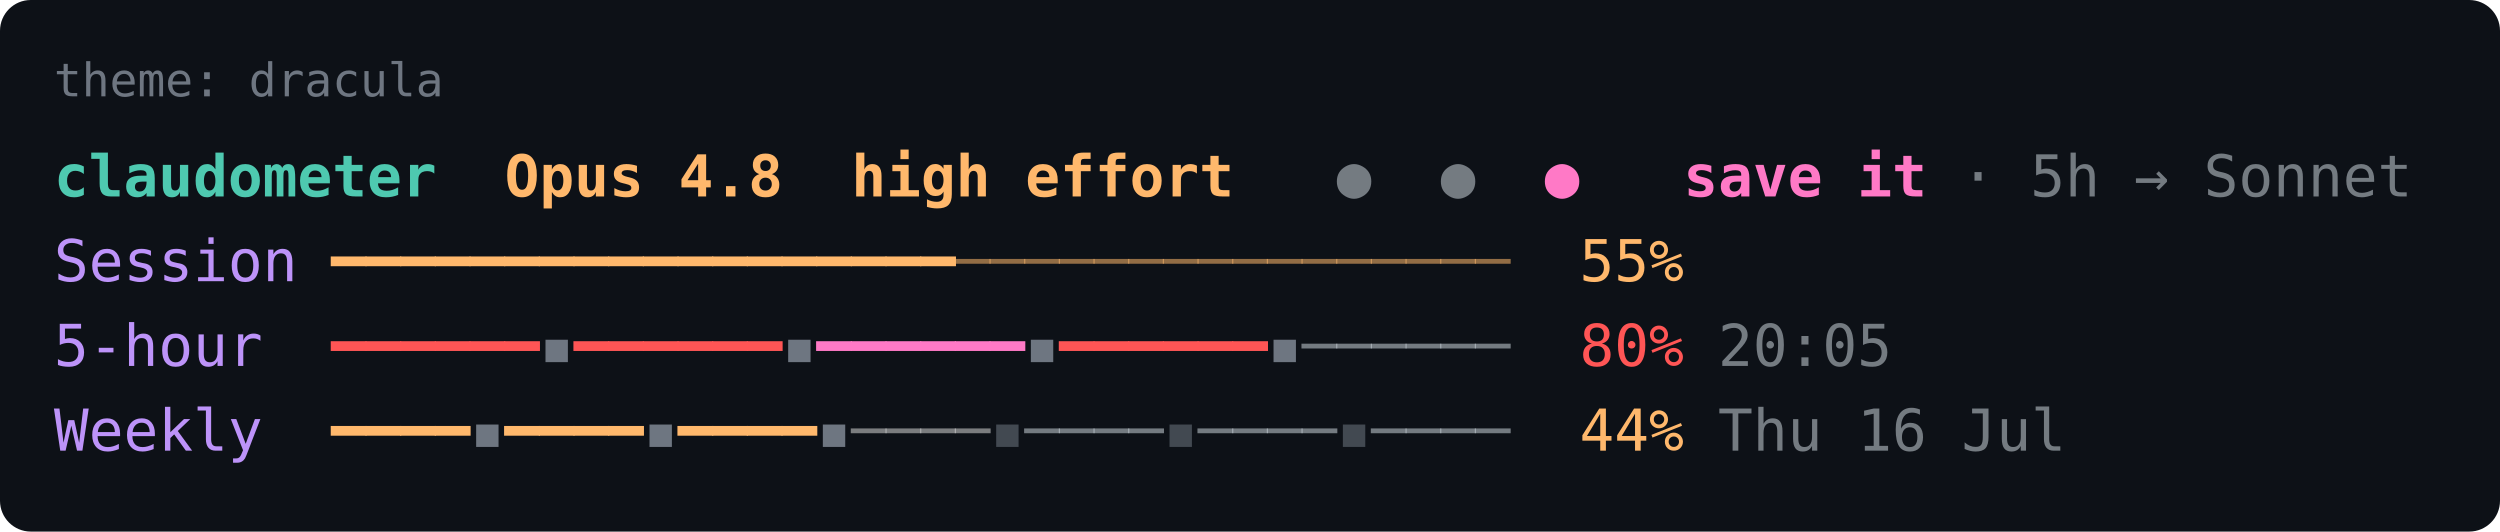
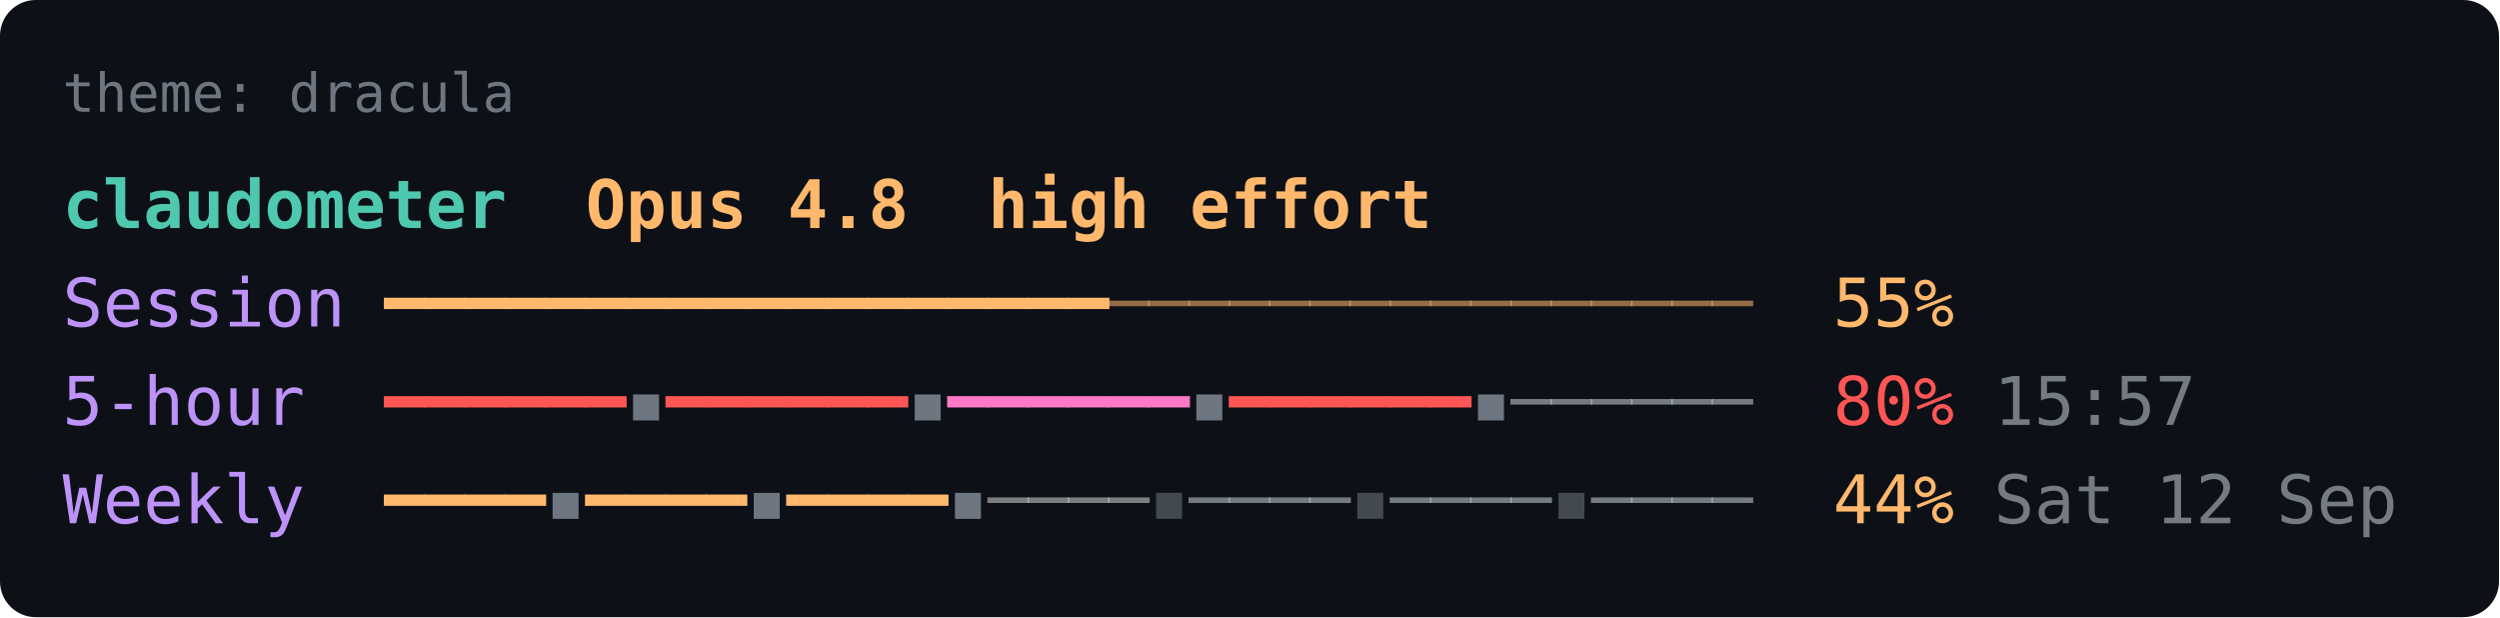
- <svg xmlns="http://www.w3.org/2000/svg" width="649" height="138" viewBox="0 0 649 138" font-family="ui-monospace,SFMono-Regular,Menlo,Consolas,monospace" font-size="15">
-   <rect width="649" height="138" rx="8" fill="#0d1117" />
+ <svg xmlns="http://www.w3.org/2000/svg" width="559" height="138" viewBox="0 0 559 138" font-family="ui-monospace,SFMono-Regular,Menlo,Consolas,monospace" font-size="15">
+   <rect width="559" height="138" rx="8" fill="#0d1117" />
  <text x="14.0" y="25.0" font-size="12" fill="#6e7681">theme: dracula</text>
  <text y="51" xml:space="preserve">
    <tspan x="14.0" fill="#4ec9b0" font-weight="bold">claudometer</tspan>
    <tspan x="113.0" fill="#c9d1d9">  </tspan>
    <tspan x="131.0" fill="#ffb86c" font-weight="bold">Opus 4.8</tspan>
    <tspan x="203.0" fill="#c9d1d9">  </tspan>
    <tspan x="221.0" fill="#ffb86c" font-weight="bold">high effort</tspan>
-     <tspan x="320.0" fill="#c9d1d9">   </tspan>
-     <tspan x="347.0" fill="#c9d1d9" fill-opacity="0.55">●</tspan>
-     <tspan x="365.0" fill="#c9d1d9"> </tspan>
-     <tspan x="374.0" fill="#c9d1d9" fill-opacity="0.55">●</tspan>
-     <tspan x="392.0" fill="#c9d1d9"> </tspan>
-     <tspan x="401.0" fill="#ff79c6">●</tspan>
-     <tspan x="419.0" fill="#c9d1d9">  </tspan>
-     <tspan x="437.0" fill="#ff79c6" font-weight="bold">save it</tspan>
-     <tspan x="500.0" fill="#c9d1d9"> </tspan>
-     <tspan x="509.0" fill="#c9d1d9" fill-opacity="0.55">· 5h</tspan>
-     <tspan x="545.0" fill="#c9d1d9"> </tspan>
-     <tspan x="554.0" fill="#c9d1d9" fill-opacity="0.55">→ Sonnet</tspan>
  </text>
  <text y="73" xml:space="preserve">
    <tspan x="14.0" fill="#bd93f9">Session</tspan>
    <tspan x="77.0" fill="#c9d1d9"> </tspan>
    <tspan x="86.0" fill="#ffb86c">━</tspan>
    <tspan x="95.0" fill="#ffb86c">━</tspan>
    <tspan x="104.0" fill="#ffb86c">━</tspan>
    <tspan x="113.0" fill="#ffb86c">━</tspan>
    <tspan x="122.0" fill="#ffb86c">━</tspan>
    <tspan x="131.0" fill="#ffb86c">━</tspan>
    <tspan x="140.0" fill="#ffb86c">━</tspan>
    <tspan x="149.0" fill="#ffb86c">━</tspan>
    <tspan x="158.0" fill="#ffb86c">━</tspan>
    <tspan x="167.0" fill="#ffb86c">━</tspan>
    <tspan x="176.0" fill="#ffb86c">━</tspan>
    <tspan x="185.0" fill="#ffb86c">━</tspan>
    <tspan x="194.0" fill="#ffb86c">━</tspan>
    <tspan x="203.0" fill="#ffb86c">━</tspan>
    <tspan x="212.0" fill="#ffb86c">━</tspan>
    <tspan x="221.0" fill="#ffb86c">━</tspan>
    <tspan x="230.0" fill="#ffb86c">━</tspan>
    <tspan x="239.0" fill="#ffb86c">━</tspan>
    <tspan x="248.0" fill="#ffb86c" fill-opacity="0.55">─</tspan>
    <tspan x="257.0" fill="#ffb86c" fill-opacity="0.55">─</tspan>
    <tspan x="266.0" fill="#ffb86c" fill-opacity="0.55">─</tspan>
    <tspan x="275.0" fill="#ffb86c" fill-opacity="0.55">─</tspan>
    <tspan x="284.0" fill="#ffb86c" fill-opacity="0.55">─</tspan>
    <tspan x="293.0" fill="#ffb86c" fill-opacity="0.55">─</tspan>
    <tspan x="302.0" fill="#ffb86c" fill-opacity="0.55">─</tspan>
    <tspan x="311.0" fill="#ffb86c" fill-opacity="0.55">─</tspan>
    <tspan x="320.0" fill="#ffb86c" fill-opacity="0.55">─</tspan>
    <tspan x="329.0" fill="#ffb86c" fill-opacity="0.55">─</tspan>
    <tspan x="338.0" fill="#ffb86c" fill-opacity="0.55">─</tspan>
    <tspan x="347.0" fill="#ffb86c" fill-opacity="0.55">─</tspan>
    <tspan x="356.0" fill="#ffb86c" fill-opacity="0.55">─</tspan>
    <tspan x="365.0" fill="#ffb86c" fill-opacity="0.55">─</tspan>
    <tspan x="374.0" fill="#ffb86c" fill-opacity="0.55">─</tspan>
    <tspan x="383.0" fill="#ffb86c" fill-opacity="0.55">─</tspan>
    <tspan x="392.0" fill="#c9d1d9"> </tspan>
    <tspan x="401.0" fill="#ffb86c"> 55%</tspan>
  </text>
  <text y="95" xml:space="preserve">
    <tspan x="14.0" fill="#bd93f9">5-hour </tspan>
    <tspan x="77.0" fill="#c9d1d9"> </tspan>
    <tspan x="86.0" fill="#ff5555">━</tspan>
    <tspan x="95.0" fill="#ff5555">━</tspan>
    <tspan x="104.0" fill="#ff5555">━</tspan>
    <tspan x="113.0" fill="#ff5555">━</tspan>
    <tspan x="122.0" fill="#ff5555">━</tspan>
    <tspan x="131.0" fill="#ff5555">━</tspan>
    <tspan x="140.0" fill="#6e7681">▪</tspan>
    <tspan x="149.0" fill="#ff5555">━</tspan>
    <tspan x="158.0" fill="#ff5555">━</tspan>
    <tspan x="167.0" fill="#ff5555">━</tspan>
    <tspan x="176.0" fill="#ff5555">━</tspan>
    <tspan x="185.0" fill="#ff5555">━</tspan>
    <tspan x="194.0" fill="#ff5555">━</tspan>
    <tspan x="203.0" fill="#6e7681">▪</tspan>
    <tspan x="212.0" fill="#ff79c6">━</tspan>
    <tspan x="221.0" fill="#ff79c6">━</tspan>
    <tspan x="230.0" fill="#ff79c6">━</tspan>
    <tspan x="239.0" fill="#ff79c6">━</tspan>
    <tspan x="248.0" fill="#ff79c6">━</tspan>
    <tspan x="257.0" fill="#ff79c6">━</tspan>
    <tspan x="266.0" fill="#6e7681">▪</tspan>
    <tspan x="275.0" fill="#ff5555">━</tspan>
    <tspan x="284.0" fill="#ff5555">━</tspan>
    <tspan x="293.0" fill="#ff5555">━</tspan>
    <tspan x="302.0" fill="#ff5555">━</tspan>
    <tspan x="311.0" fill="#ff5555">━</tspan>
    <tspan x="320.0" fill="#ff5555">━</tspan>
    <tspan x="329.0" fill="#6e7681">▪</tspan>
    <tspan x="338.0" fill="#c9d1d9" fill-opacity="0.55">─</tspan>
    <tspan x="347.0" fill="#c9d1d9" fill-opacity="0.55">─</tspan>
    <tspan x="356.0" fill="#c9d1d9" fill-opacity="0.55">─</tspan>
    <tspan x="365.0" fill="#c9d1d9" fill-opacity="0.55">─</tspan>
    <tspan x="374.0" fill="#c9d1d9" fill-opacity="0.55">─</tspan>
    <tspan x="383.0" fill="#c9d1d9" fill-opacity="0.55">─</tspan>
    <tspan x="392.0" fill="#c9d1d9"> </tspan>
    <tspan x="401.0" fill="#ff5555"> 80%</tspan>
    <tspan x="437.0" fill="#c9d1d9"> </tspan>
-     <tspan x="446.0" fill="#c9d1d9" fill-opacity="0.55">20:05</tspan>
+     <tspan x="446.0" fill="#c9d1d9" fill-opacity="0.55">15:57</tspan>
  </text>
  <text y="117" xml:space="preserve">
    <tspan x="14.0" fill="#bd93f9">Weekly </tspan>
    <tspan x="77.0" fill="#c9d1d9"> </tspan>
    <tspan x="86.0" fill="#ffb86c">━</tspan>
    <tspan x="95.0" fill="#ffb86c">━</tspan>
    <tspan x="104.0" fill="#ffb86c">━</tspan>
    <tspan x="113.0" fill="#ffb86c">━</tspan>
    <tspan x="122.0" fill="#6e7681">▪</tspan>
    <tspan x="131.0" fill="#ffb86c">━</tspan>
    <tspan x="140.0" fill="#ffb86c">━</tspan>
    <tspan x="149.0" fill="#ffb86c">━</tspan>
    <tspan x="158.0" fill="#ffb86c">━</tspan>
    <tspan x="167.0" fill="#6e7681">▪</tspan>
    <tspan x="176.0" fill="#ffb86c">━</tspan>
    <tspan x="185.0" fill="#ffb86c">━</tspan>
    <tspan x="194.0" fill="#ffb86c">━</tspan>
    <tspan x="203.0" fill="#ffb86c">━</tspan>
    <tspan x="212.0" fill="#6e7681">▪</tspan>
    <tspan x="221.0" fill="#d4d4d4" fill-opacity="0.55">─</tspan>
    <tspan x="230.0" fill="#d4d4d4" fill-opacity="0.55">─</tspan>
    <tspan x="239.0" fill="#d4d4d4" fill-opacity="0.55">─</tspan>
    <tspan x="248.0" fill="#d4d4d4" fill-opacity="0.55">─</tspan>
    <tspan x="257.0" fill="#6e7681" fill-opacity="0.55">▪</tspan>
    <tspan x="266.0" fill="#c9d1d9" fill-opacity="0.55">─</tspan>
    <tspan x="275.0" fill="#c9d1d9" fill-opacity="0.55">─</tspan>
    <tspan x="284.0" fill="#c9d1d9" fill-opacity="0.55">─</tspan>
    <tspan x="293.0" fill="#c9d1d9" fill-opacity="0.55">─</tspan>
    <tspan x="302.0" fill="#6e7681" fill-opacity="0.55">▪</tspan>
    <tspan x="311.0" fill="#c9d1d9" fill-opacity="0.55">─</tspan>
    <tspan x="320.0" fill="#c9d1d9" fill-opacity="0.55">─</tspan>
    <tspan x="329.0" fill="#c9d1d9" fill-opacity="0.55">─</tspan>
    <tspan x="338.0" fill="#c9d1d9" fill-opacity="0.55">─</tspan>
    <tspan x="347.0" fill="#6e7681" fill-opacity="0.55">▪</tspan>
    <tspan x="356.0" fill="#c9d1d9" fill-opacity="0.55">─</tspan>
    <tspan x="365.0" fill="#c9d1d9" fill-opacity="0.55">─</tspan>
    <tspan x="374.0" fill="#c9d1d9" fill-opacity="0.55">─</tspan>
    <tspan x="383.0" fill="#c9d1d9" fill-opacity="0.55">─</tspan>
    <tspan x="392.0" fill="#c9d1d9"> </tspan>
    <tspan x="401.0" fill="#ffb86c"> 44%</tspan>
    <tspan x="437.0" fill="#c9d1d9"> </tspan>
-     <tspan x="446.0" fill="#c9d1d9" fill-opacity="0.55">Thu 16 Jul</tspan>
+     <tspan x="446.0" fill="#c9d1d9" fill-opacity="0.55">Sat 12 Sep</tspan>
  </text>
</svg>
